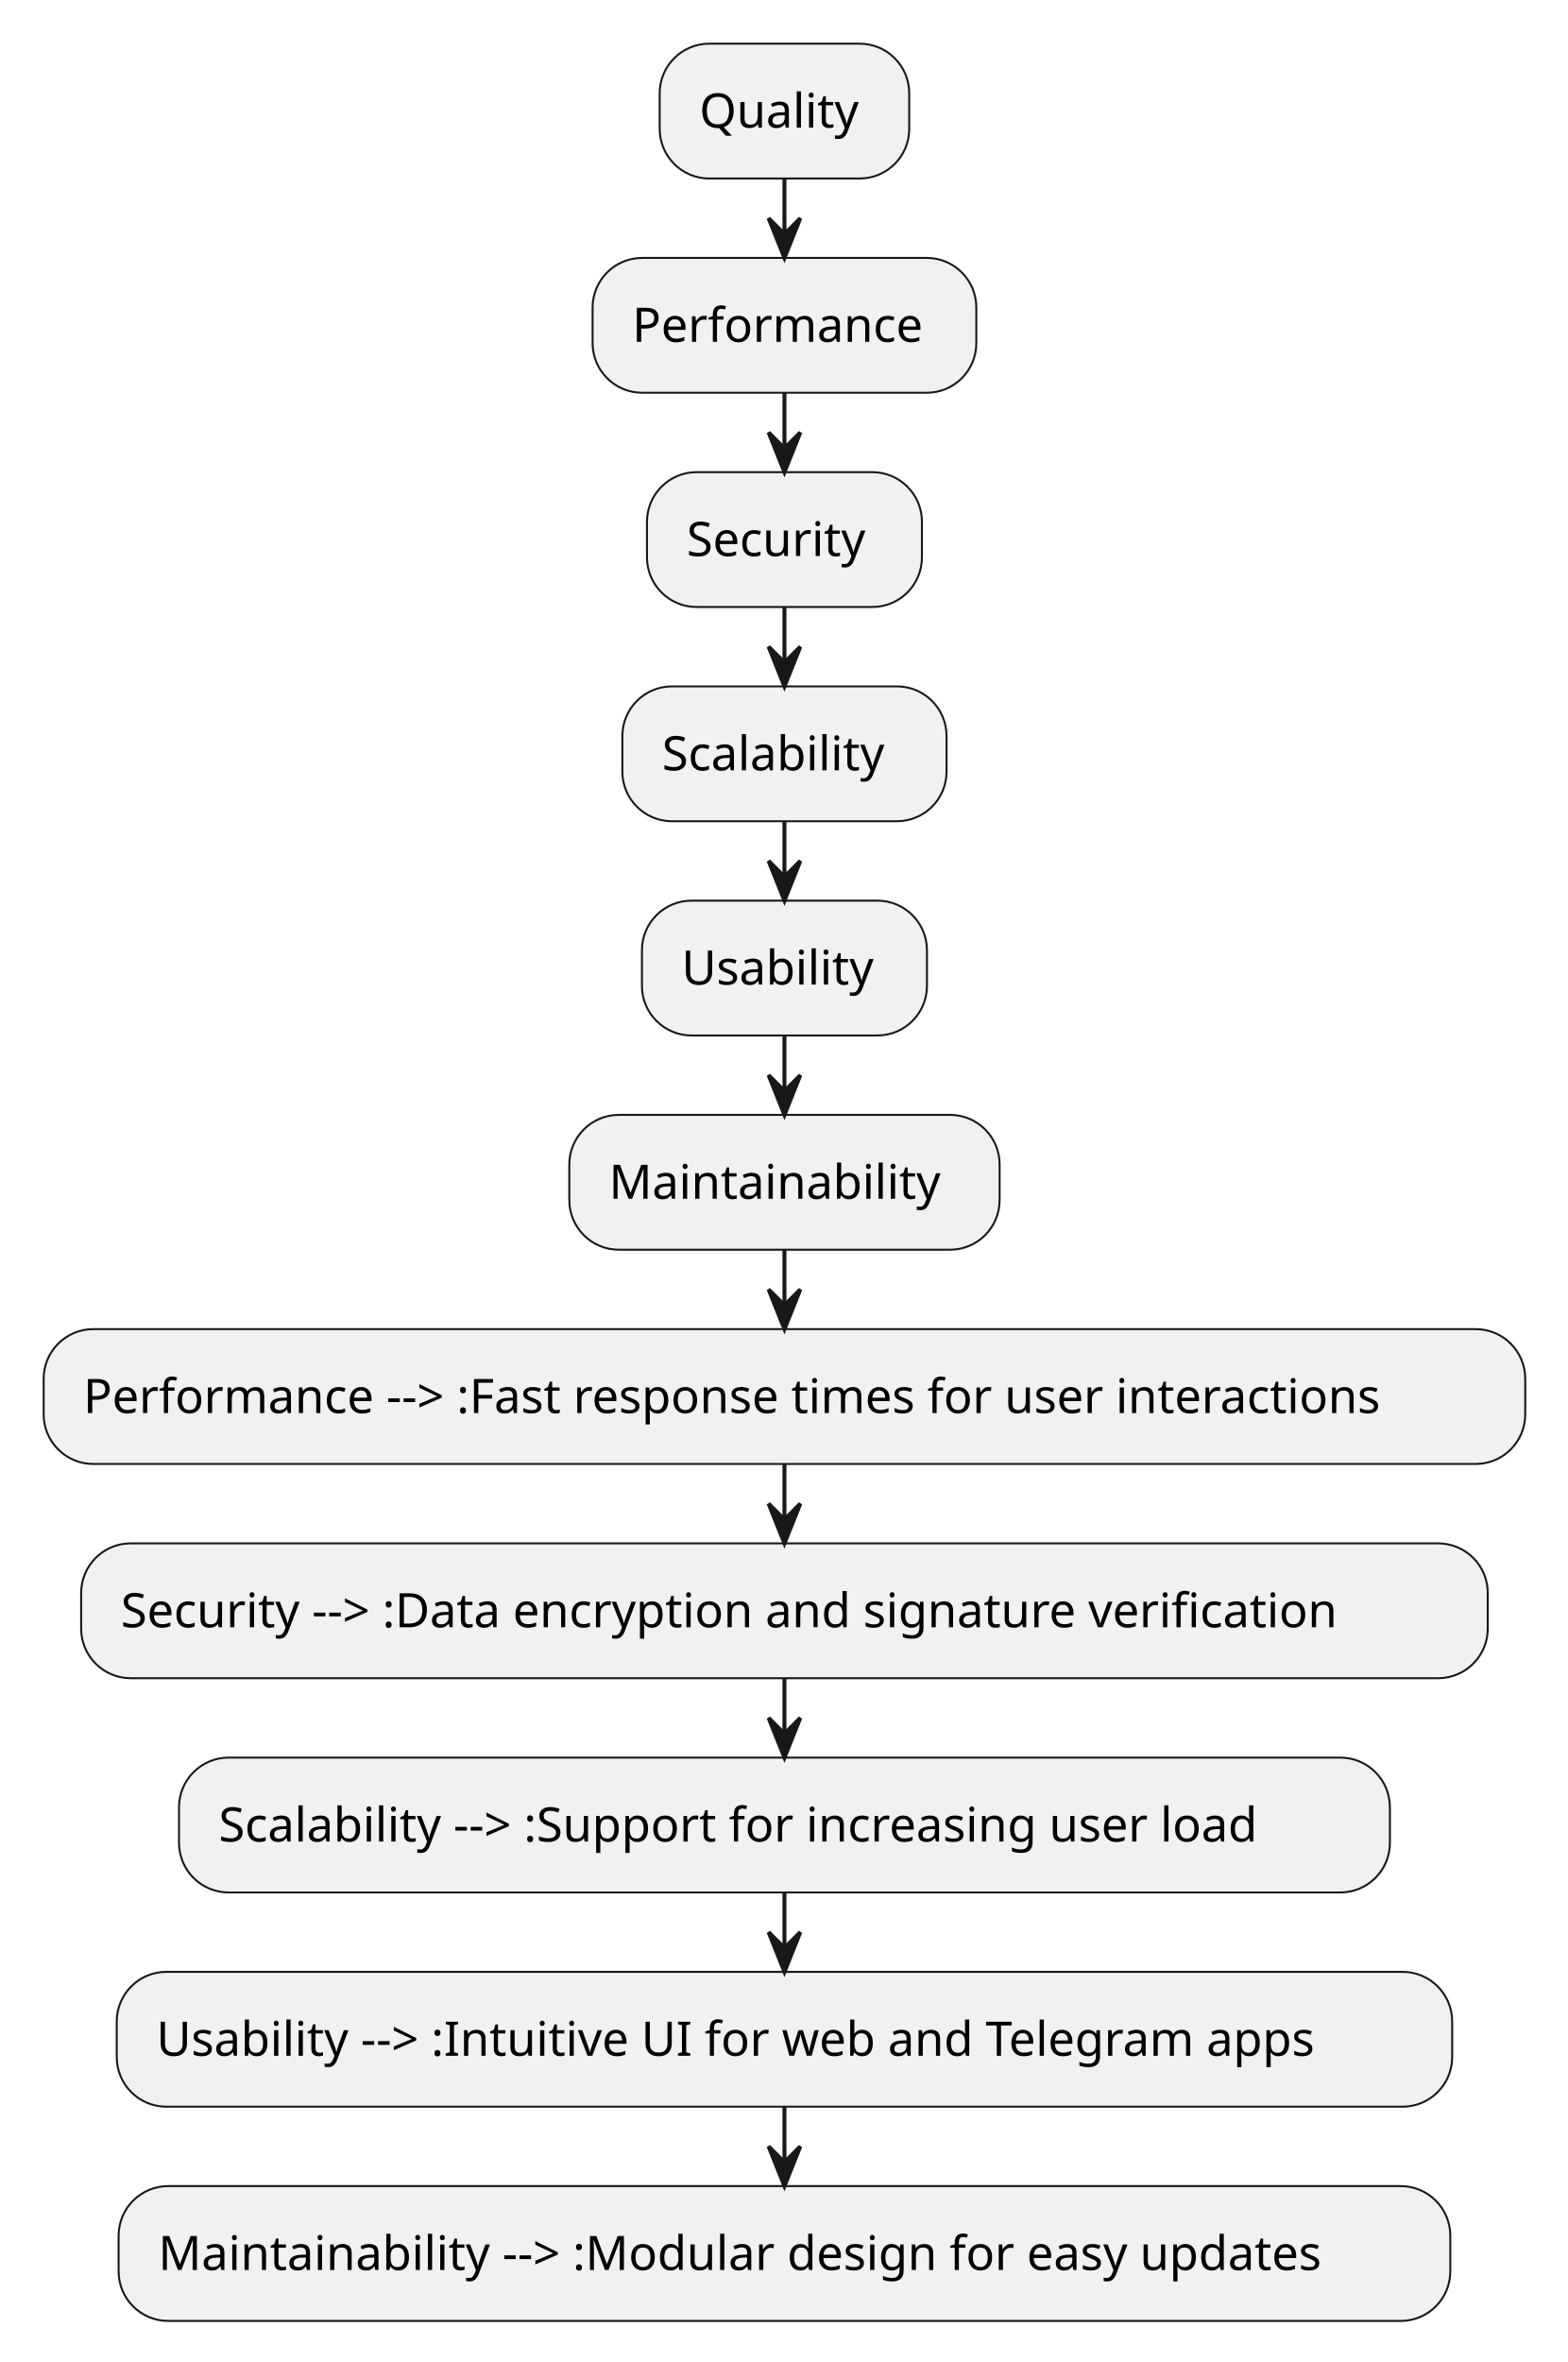
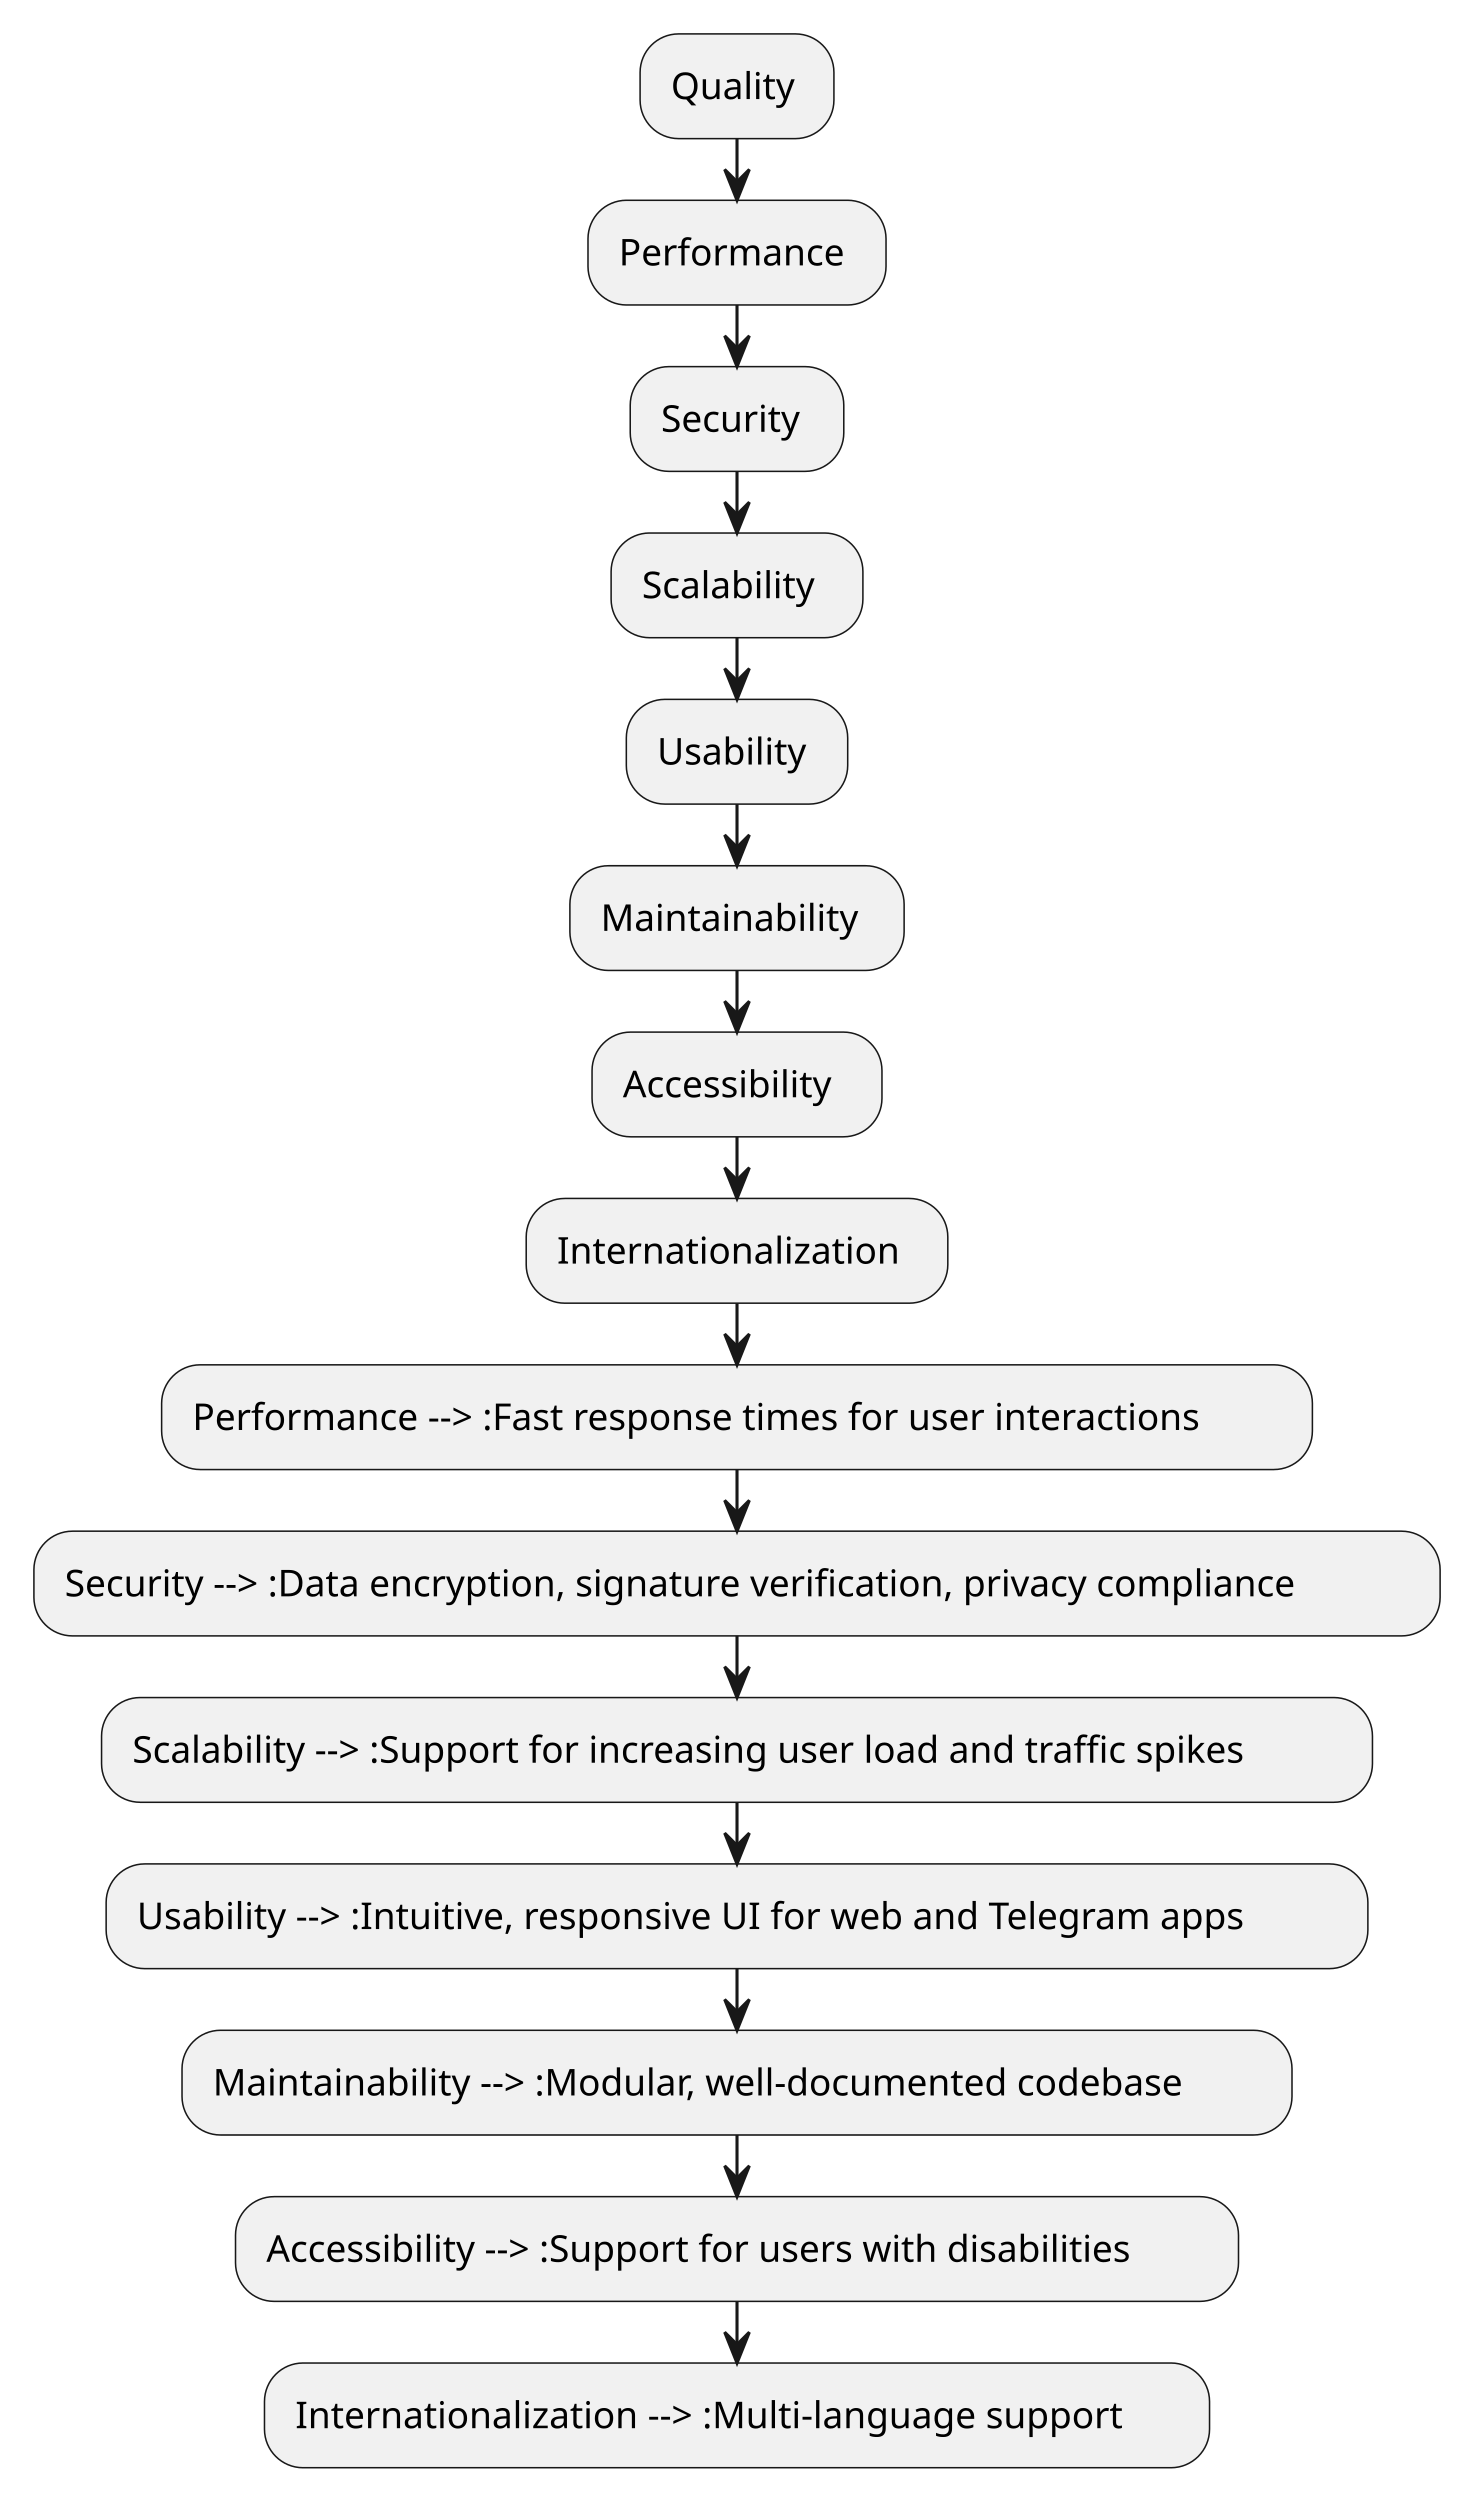
- <svg xmlns="http://www.w3.org/2000/svg" contentStyleType="text/css" data-diagram-type="ACTIVITY" height="595px" preserveAspectRatio="none" style="width:395px;height:595px;background:#FFFFFF;" version="1.1" viewBox="0 0 395 595" width="395px" zoomAndPan="magnify">
+ <svg xmlns="http://www.w3.org/2000/svg" contentStyleType="text/css" data-diagram-type="ACTIVITY" height="811px" preserveAspectRatio="none" style="width:478px;height:811px;background:#FFFFFF;" version="1.1" viewBox="0 0 478 811" width="478px" zoomAndPan="magnify">
  <defs />
  <g>
-     <rect fill="#F1F1F1" height="33.969" rx="12.5" ry="12.5" style="stroke:#181818;stroke-width:0.5;" width="62.879" x="166.215" y="11" />
-     <text fill="#000000" font-family="sans-serif" font-size="12" lengthAdjust="spacing" textLength="42.879" x="176.215" y="32.139">Quality</text>
-     <rect fill="#F1F1F1" height="33.969" rx="12.5" ry="12.5" style="stroke:#181818;stroke-width:0.5;" width="96.682" x="149.314" y="64.969" />
-     <text fill="#000000" font-family="sans-serif" font-size="12" lengthAdjust="spacing" textLength="76.682" x="159.314" y="86.107">Performance</text>
-     <rect fill="#F1F1F1" height="33.969" rx="12.5" ry="12.5" style="stroke:#181818;stroke-width:0.5;" width="69.277" x="163.016" y="118.938" />
-     <text fill="#000000" font-family="sans-serif" font-size="12" lengthAdjust="spacing" textLength="49.277" x="173.016" y="140.076">Security</text>
-     <rect fill="#F1F1F1" height="33.969" rx="12.5" ry="12.5" style="stroke:#181818;stroke-width:0.5;" width="81.682" x="156.814" y="172.906" />
-     <text fill="#000000" font-family="sans-serif" font-size="12" lengthAdjust="spacing" textLength="61.682" x="166.814" y="194.045">Scalability</text>
-     <rect fill="#F1F1F1" height="33.969" rx="12.5" ry="12.5" style="stroke:#181818;stroke-width:0.5;" width="71.814" x="161.747" y="226.875" />
-     <text fill="#000000" font-family="sans-serif" font-size="12" lengthAdjust="spacing" textLength="51.815" x="171.747" y="248.014">Usability</text>
-     <rect fill="#F1F1F1" height="33.969" rx="12.5" ry="12.5" style="stroke:#181818;stroke-width:0.5;" width="108.424" x="143.442" y="280.844" />
-     <text fill="#000000" font-family="sans-serif" font-size="12" lengthAdjust="spacing" textLength="88.424" x="153.442" y="301.982">Maintainability</text>
-     <rect fill="#F1F1F1" height="33.969" rx="12.5" ry="12.5" style="stroke:#181818;stroke-width:0.5;" width="373.309" x="11" y="334.812" />
-     <text fill="#000000" font-family="sans-serif" font-size="12" lengthAdjust="spacing" textLength="353.309" x="21" y="355.951">Performance --&gt; :Fast response times for user interactions</text>
-     <rect fill="#F1F1F1" height="33.969" rx="12.5" ry="12.5" style="stroke:#181818;stroke-width:0.5;" width="354.412" x="20.448" y="388.781" />
-     <text fill="#000000" font-family="sans-serif" font-size="12" lengthAdjust="spacing" textLength="334.412" x="30.448" y="409.92">Security --&gt; :Data encryption and signature verification</text>
-     <rect fill="#F1F1F1" height="33.969" rx="12.5" ry="12.5" style="stroke:#181818;stroke-width:0.5;" width="305.1" x="45.105" y="442.75" />
-     <text fill="#000000" font-family="sans-serif" font-size="12" lengthAdjust="spacing" textLength="285.1" x="55.105" y="463.889">Scalability --&gt; :Support for increasing user load</text>
-     <rect fill="#F1F1F1" height="33.969" rx="12.5" ry="12.5" style="stroke:#181818;stroke-width:0.5;" width="336.477" x="29.416" y="496.719" />
-     <text fill="#000000" font-family="sans-serif" font-size="12" lengthAdjust="spacing" textLength="316.477" x="39.416" y="517.857">Usability --&gt; :Intuitive UI for web and Telegram apps</text>
-     <rect fill="#F1F1F1" height="33.969" rx="12.5" ry="12.5" style="stroke:#181818;stroke-width:0.5;" width="335.539" x="29.885" y="550.688" />
-     <text fill="#000000" font-family="sans-serif" font-size="12" lengthAdjust="spacing" textLength="315.539" x="39.885" y="571.826">Maintainability --&gt; :Modular design for easy updates</text>
-     <line style="stroke:#181818;stroke-width:1;" x1="197.654" x2="197.654" y1="44.969" y2="64.969" />
-     <polygon fill="#181818" points="193.654,54.969,197.654,64.969,201.654,54.969,197.654,58.969" style="stroke:#181818;stroke-width:1;" />
-     <line style="stroke:#181818;stroke-width:1;" x1="197.654" x2="197.654" y1="98.938" y2="118.938" />
-     <polygon fill="#181818" points="193.654,108.938,197.654,118.938,201.654,108.938,197.654,112.938" style="stroke:#181818;stroke-width:1;" />
-     <line style="stroke:#181818;stroke-width:1;" x1="197.654" x2="197.654" y1="152.906" y2="172.906" />
-     <polygon fill="#181818" points="193.654,162.906,197.654,172.906,201.654,162.906,197.654,166.906" style="stroke:#181818;stroke-width:1;" />
-     <line style="stroke:#181818;stroke-width:1;" x1="197.654" x2="197.654" y1="206.875" y2="226.875" />
-     <polygon fill="#181818" points="193.654,216.875,197.654,226.875,201.654,216.875,197.654,220.875" style="stroke:#181818;stroke-width:1;" />
-     <line style="stroke:#181818;stroke-width:1;" x1="197.654" x2="197.654" y1="260.844" y2="280.844" />
-     <polygon fill="#181818" points="193.654,270.844,197.654,280.844,201.654,270.844,197.654,274.844" style="stroke:#181818;stroke-width:1;" />
-     <line style="stroke:#181818;stroke-width:1;" x1="197.654" x2="197.654" y1="314.812" y2="334.812" />
-     <polygon fill="#181818" points="193.654,324.812,197.654,334.812,201.654,324.812,197.654,328.812" style="stroke:#181818;stroke-width:1;" />
-     <line style="stroke:#181818;stroke-width:1;" x1="197.654" x2="197.654" y1="368.781" y2="388.781" />
-     <polygon fill="#181818" points="193.654,378.781,197.654,388.781,201.654,378.781,197.654,382.781" style="stroke:#181818;stroke-width:1;" />
-     <line style="stroke:#181818;stroke-width:1;" x1="197.654" x2="197.654" y1="422.75" y2="442.75" />
-     <polygon fill="#181818" points="193.654,432.75,197.654,442.75,201.654,432.75,197.654,436.75" style="stroke:#181818;stroke-width:1;" />
-     <line style="stroke:#181818;stroke-width:1;" x1="197.654" x2="197.654" y1="476.719" y2="496.719" />
-     <polygon fill="#181818" points="193.654,486.719,197.654,496.719,201.654,486.719,197.654,490.719" style="stroke:#181818;stroke-width:1;" />
-     <line style="stroke:#181818;stroke-width:1;" x1="197.654" x2="197.654" y1="530.688" y2="550.688" />
-     <polygon fill="#181818" points="193.654,540.688,197.654,550.688,201.654,540.688,197.654,544.688" style="stroke:#181818;stroke-width:1;" />
+     <rect fill="#F1F1F1" height="33.969" rx="12.5" ry="12.5" style="stroke:#181818;stroke-width:0.5;" width="62.879" x="207.647" y="11" />
+     <text fill="#000000" font-family="sans-serif" font-size="12" lengthAdjust="spacing" textLength="42.879" x="217.647" y="32.139">Quality</text>
+     <rect fill="#F1F1F1" height="33.969" rx="12.5" ry="12.5" style="stroke:#181818;stroke-width:0.5;" width="96.682" x="190.745" y="64.969" />
+     <text fill="#000000" font-family="sans-serif" font-size="12" lengthAdjust="spacing" textLength="76.682" x="200.745" y="86.107">Performance</text>
+     <rect fill="#F1F1F1" height="33.969" rx="12.5" ry="12.5" style="stroke:#181818;stroke-width:0.5;" width="69.277" x="204.447" y="118.938" />
+     <text fill="#000000" font-family="sans-serif" font-size="12" lengthAdjust="spacing" textLength="49.277" x="214.447" y="140.076">Security</text>
+     <rect fill="#F1F1F1" height="33.969" rx="12.5" ry="12.5" style="stroke:#181818;stroke-width:0.5;" width="81.682" x="198.245" y="172.906" />
+     <text fill="#000000" font-family="sans-serif" font-size="12" lengthAdjust="spacing" textLength="61.682" x="208.245" y="194.045">Scalability</text>
+     <rect fill="#F1F1F1" height="33.969" rx="12.5" ry="12.5" style="stroke:#181818;stroke-width:0.5;" width="71.814" x="203.179" y="226.875" />
+     <text fill="#000000" font-family="sans-serif" font-size="12" lengthAdjust="spacing" textLength="51.815" x="213.179" y="248.014">Usability</text>
+     <rect fill="#F1F1F1" height="33.969" rx="12.5" ry="12.5" style="stroke:#181818;stroke-width:0.5;" width="108.424" x="184.874" y="280.844" />
+     <text fill="#000000" font-family="sans-serif" font-size="12" lengthAdjust="spacing" textLength="88.424" x="194.874" y="301.982">Maintainability</text>
+     <rect fill="#F1F1F1" height="33.969" rx="12.5" ry="12.5" style="stroke:#181818;stroke-width:0.5;" width="94.051" x="192.06" y="334.812" />
+     <text fill="#000000" font-family="sans-serif" font-size="12" lengthAdjust="spacing" textLength="74.051" x="202.06" y="355.951">Accessibility</text>
+     <rect fill="#F1F1F1" height="33.969" rx="12.5" ry="12.5" style="stroke:#181818;stroke-width:0.5;" width="136.772" x="170.7" y="388.781" />
+     <text fill="#000000" font-family="sans-serif" font-size="12" lengthAdjust="spacing" textLength="116.772" x="180.7" y="409.92">Internationalization</text>
+     <rect fill="#F1F1F1" height="33.969" rx="12.5" ry="12.5" style="stroke:#181818;stroke-width:0.5;" width="373.309" x="52.432" y="442.75" />
+     <text fill="#000000" font-family="sans-serif" font-size="12" lengthAdjust="spacing" textLength="353.309" x="62.432" y="463.889">Performance --&gt; :Fast response times for user interactions</text>
+     <rect fill="#F1F1F1" height="33.969" rx="12.5" ry="12.5" style="stroke:#181818;stroke-width:0.5;" width="456.172" x="11" y="496.719" />
+     <text fill="#000000" font-family="sans-serif" font-size="12" lengthAdjust="spacing" textLength="436.172" x="21" y="517.857">Security --&gt; :Data encryption, signature verification, privacy compliance</text>
+     <rect fill="#F1F1F1" height="33.969" rx="12.5" ry="12.5" style="stroke:#181818;stroke-width:0.5;" width="412.279" x="32.946" y="550.688" />
+     <text fill="#000000" font-family="sans-serif" font-size="12" lengthAdjust="spacing" textLength="392.279" x="42.946" y="571.826">Scalability --&gt; :Support for increasing user load and traffic spikes</text>
+     <rect fill="#F1F1F1" height="33.969" rx="12.5" ry="12.5" style="stroke:#181818;stroke-width:0.5;" width="409.309" x="34.432" y="604.656" />
+     <text fill="#000000" font-family="sans-serif" font-size="12" lengthAdjust="spacing" textLength="389.309" x="44.432" y="625.795">Usability --&gt; :Intuitive, responsive UI for web and Telegram apps</text>
+     <rect fill="#F1F1F1" height="33.969" rx="12.5" ry="12.5" style="stroke:#181818;stroke-width:0.5;" width="360.078" x="59.047" y="658.625" />
+     <text fill="#000000" font-family="sans-serif" font-size="12" lengthAdjust="spacing" textLength="340.078" x="69.047" y="679.764">Maintainability --&gt; :Modular, well-documented codebase</text>
+     <rect fill="#F1F1F1" height="33.969" rx="12.5" ry="12.5" style="stroke:#181818;stroke-width:0.5;" width="325.367" x="76.402" y="712.594" />
+     <text fill="#000000" font-family="sans-serif" font-size="12" lengthAdjust="spacing" textLength="305.367" x="86.402" y="733.732">Accessibility --&gt; :Support for users with disabilities</text>
+     <rect fill="#F1F1F1" height="33.969" rx="12.5" ry="12.5" style="stroke:#181818;stroke-width:0.5;" width="306.576" x="85.798" y="766.562" />
+     <text fill="#000000" font-family="sans-serif" font-size="12" lengthAdjust="spacing" textLength="286.576" x="95.798" y="787.701">Internationalization --&gt; :Multi-language support</text>
+     <line style="stroke:#181818;stroke-width:1;" x1="239.086" x2="239.086" y1="44.969" y2="64.969" />
+     <polygon fill="#181818" points="235.086,54.969,239.086,64.969,243.086,54.969,239.086,58.969" style="stroke:#181818;stroke-width:1;" />
+     <line style="stroke:#181818;stroke-width:1;" x1="239.086" x2="239.086" y1="98.938" y2="118.938" />
+     <polygon fill="#181818" points="235.086,108.938,239.086,118.938,243.086,108.938,239.086,112.938" style="stroke:#181818;stroke-width:1;" />
+     <line style="stroke:#181818;stroke-width:1;" x1="239.086" x2="239.086" y1="152.906" y2="172.906" />
+     <polygon fill="#181818" points="235.086,162.906,239.086,172.906,243.086,162.906,239.086,166.906" style="stroke:#181818;stroke-width:1;" />
+     <line style="stroke:#181818;stroke-width:1;" x1="239.086" x2="239.086" y1="206.875" y2="226.875" />
+     <polygon fill="#181818" points="235.086,216.875,239.086,226.875,243.086,216.875,239.086,220.875" style="stroke:#181818;stroke-width:1;" />
+     <line style="stroke:#181818;stroke-width:1;" x1="239.086" x2="239.086" y1="260.844" y2="280.844" />
+     <polygon fill="#181818" points="235.086,270.844,239.086,280.844,243.086,270.844,239.086,274.844" style="stroke:#181818;stroke-width:1;" />
+     <line style="stroke:#181818;stroke-width:1;" x1="239.086" x2="239.086" y1="314.812" y2="334.812" />
+     <polygon fill="#181818" points="235.086,324.812,239.086,334.812,243.086,324.812,239.086,328.812" style="stroke:#181818;stroke-width:1;" />
+     <line style="stroke:#181818;stroke-width:1;" x1="239.086" x2="239.086" y1="368.781" y2="388.781" />
+     <polygon fill="#181818" points="235.086,378.781,239.086,388.781,243.086,378.781,239.086,382.781" style="stroke:#181818;stroke-width:1;" />
+     <line style="stroke:#181818;stroke-width:1;" x1="239.086" x2="239.086" y1="422.75" y2="442.75" />
+     <polygon fill="#181818" points="235.086,432.75,239.086,442.75,243.086,432.75,239.086,436.75" style="stroke:#181818;stroke-width:1;" />
+     <line style="stroke:#181818;stroke-width:1;" x1="239.086" x2="239.086" y1="476.719" y2="496.719" />
+     <polygon fill="#181818" points="235.086,486.719,239.086,496.719,243.086,486.719,239.086,490.719" style="stroke:#181818;stroke-width:1;" />
+     <line style="stroke:#181818;stroke-width:1;" x1="239.086" x2="239.086" y1="530.688" y2="550.688" />
+     <polygon fill="#181818" points="235.086,540.688,239.086,550.688,243.086,540.688,239.086,544.688" style="stroke:#181818;stroke-width:1;" />
+     <line style="stroke:#181818;stroke-width:1;" x1="239.086" x2="239.086" y1="584.656" y2="604.656" />
+     <polygon fill="#181818" points="235.086,594.656,239.086,604.656,243.086,594.656,239.086,598.656" style="stroke:#181818;stroke-width:1;" />
+     <line style="stroke:#181818;stroke-width:1;" x1="239.086" x2="239.086" y1="638.625" y2="658.625" />
+     <polygon fill="#181818" points="235.086,648.625,239.086,658.625,243.086,648.625,239.086,652.625" style="stroke:#181818;stroke-width:1;" />
+     <line style="stroke:#181818;stroke-width:1;" x1="239.086" x2="239.086" y1="692.594" y2="712.594" />
+     <polygon fill="#181818" points="235.086,702.594,239.086,712.594,243.086,702.594,239.086,706.594" style="stroke:#181818;stroke-width:1;" />
+     <line style="stroke:#181818;stroke-width:1;" x1="239.086" x2="239.086" y1="746.562" y2="766.562" />
+     <polygon fill="#181818" points="235.086,756.562,239.086,766.562,243.086,756.562,239.086,760.562" style="stroke:#181818;stroke-width:1;" />
  </g>
</svg>
